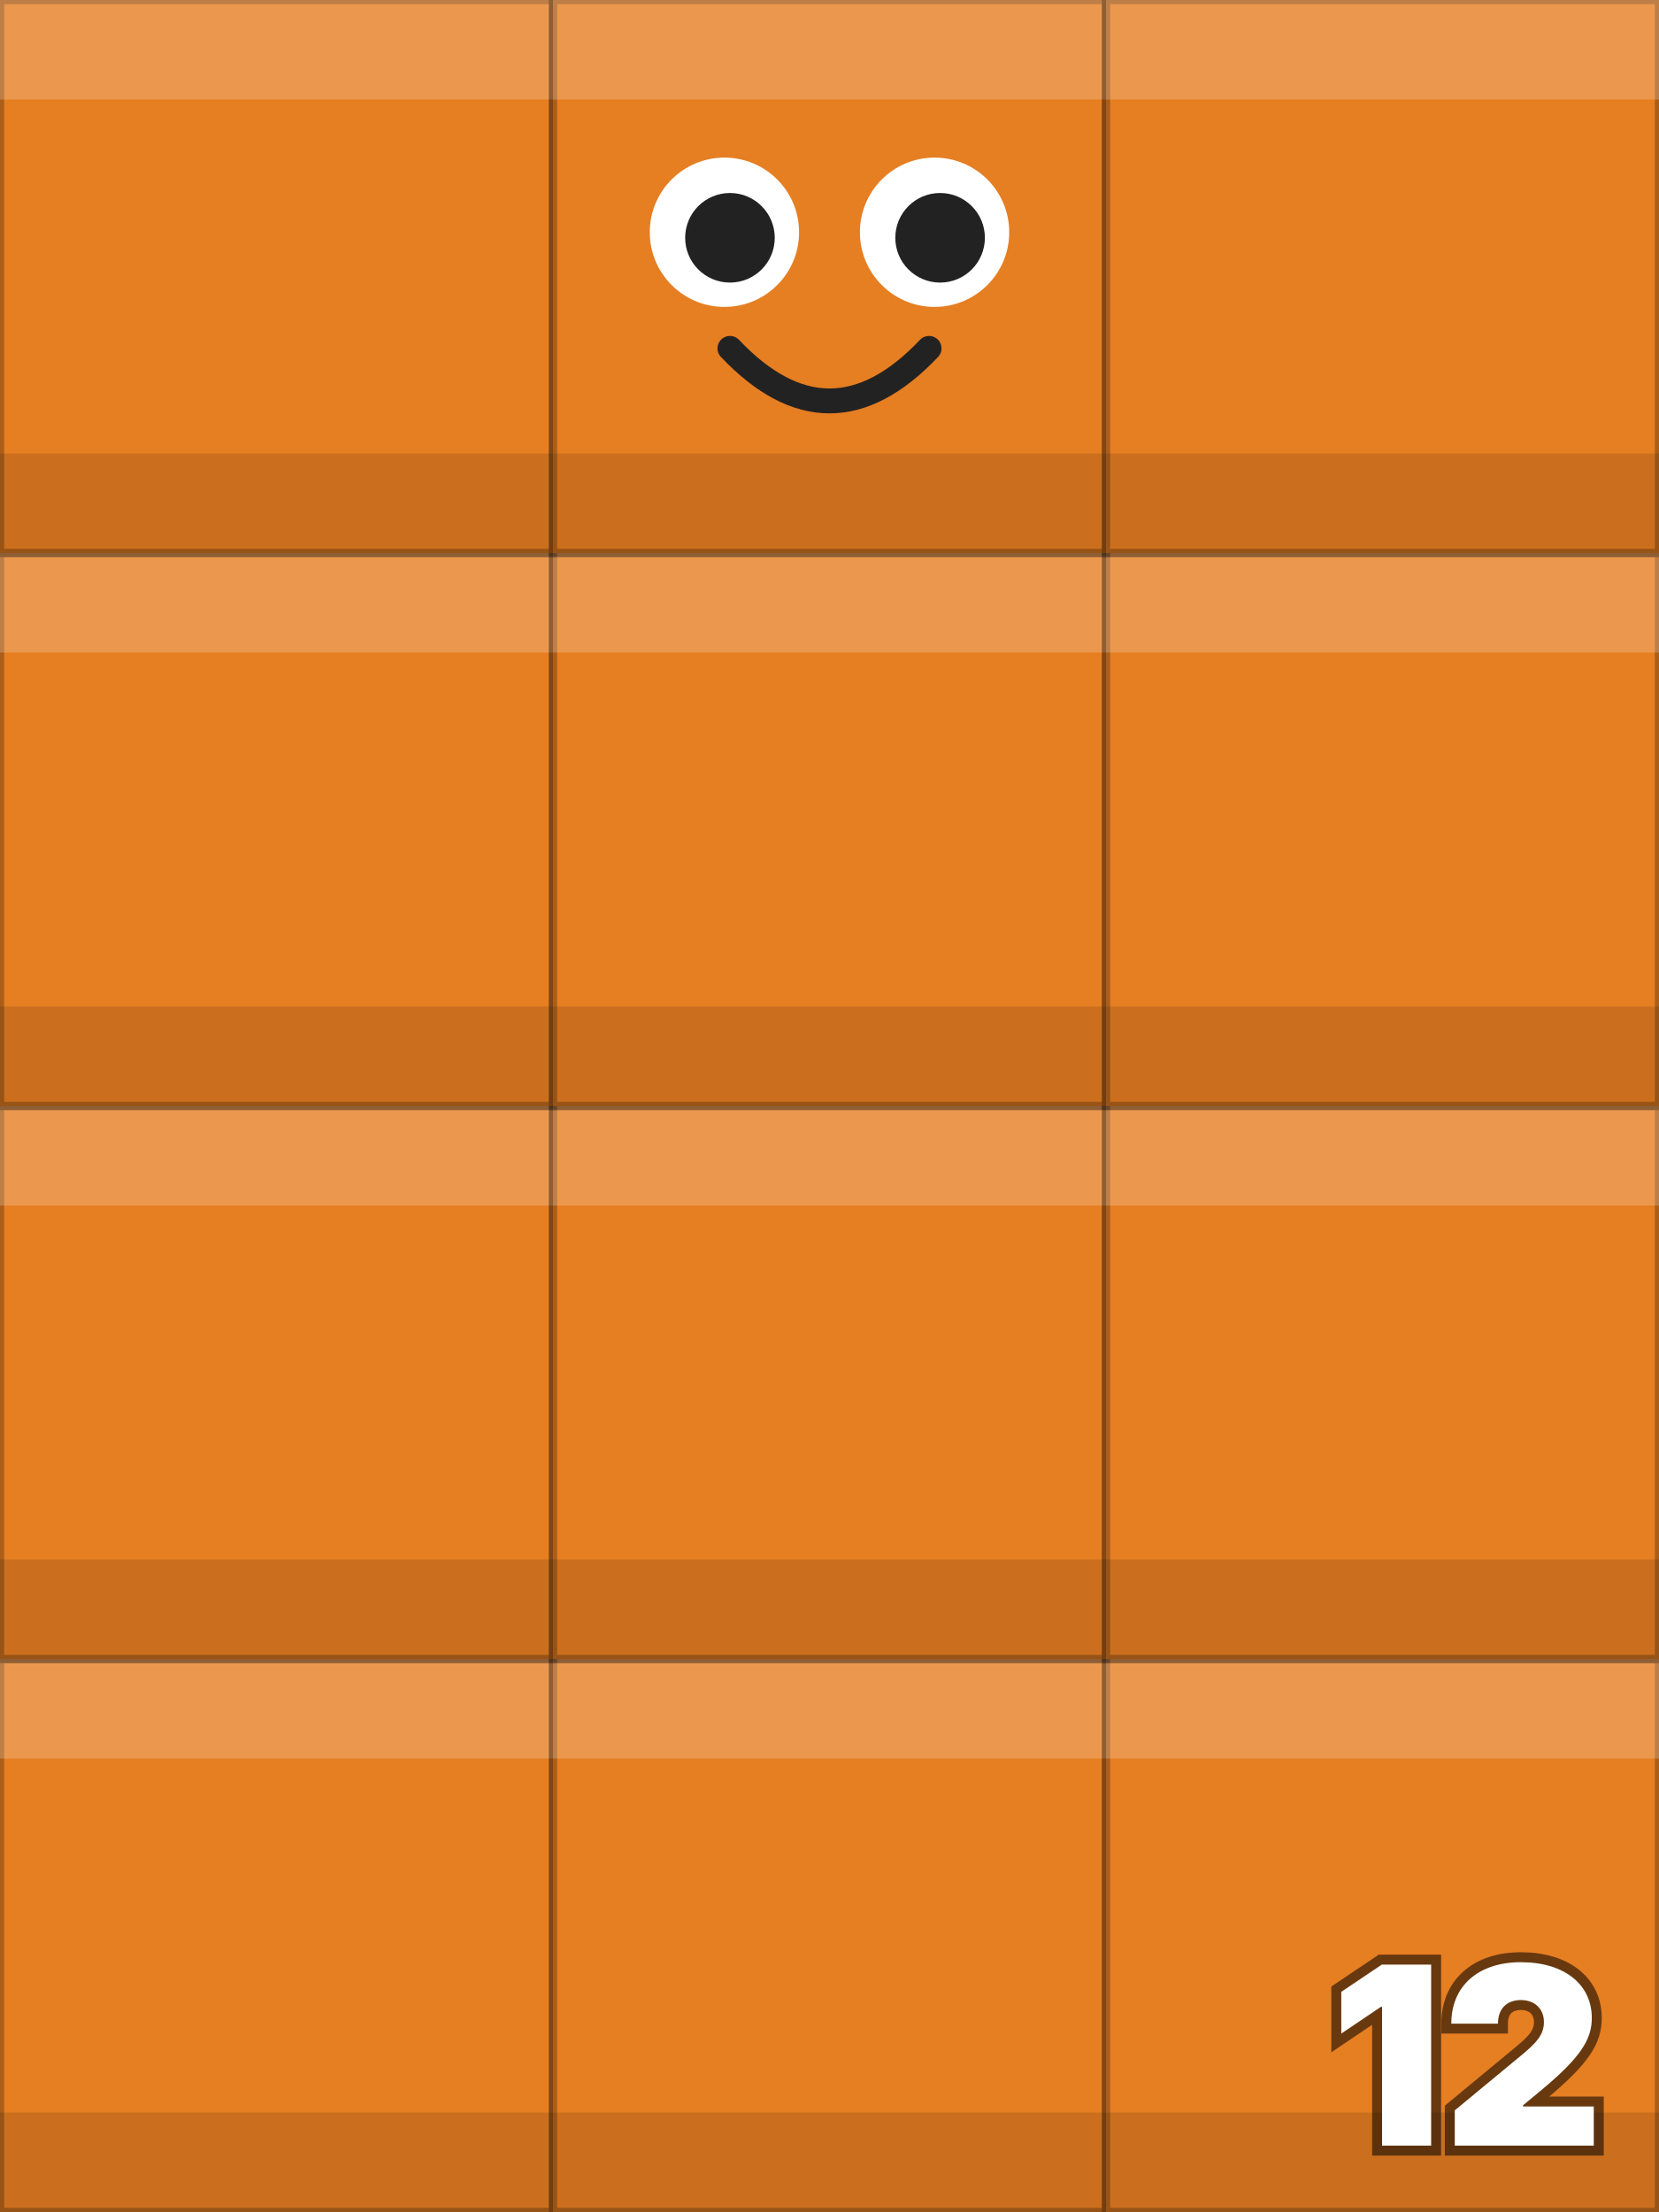
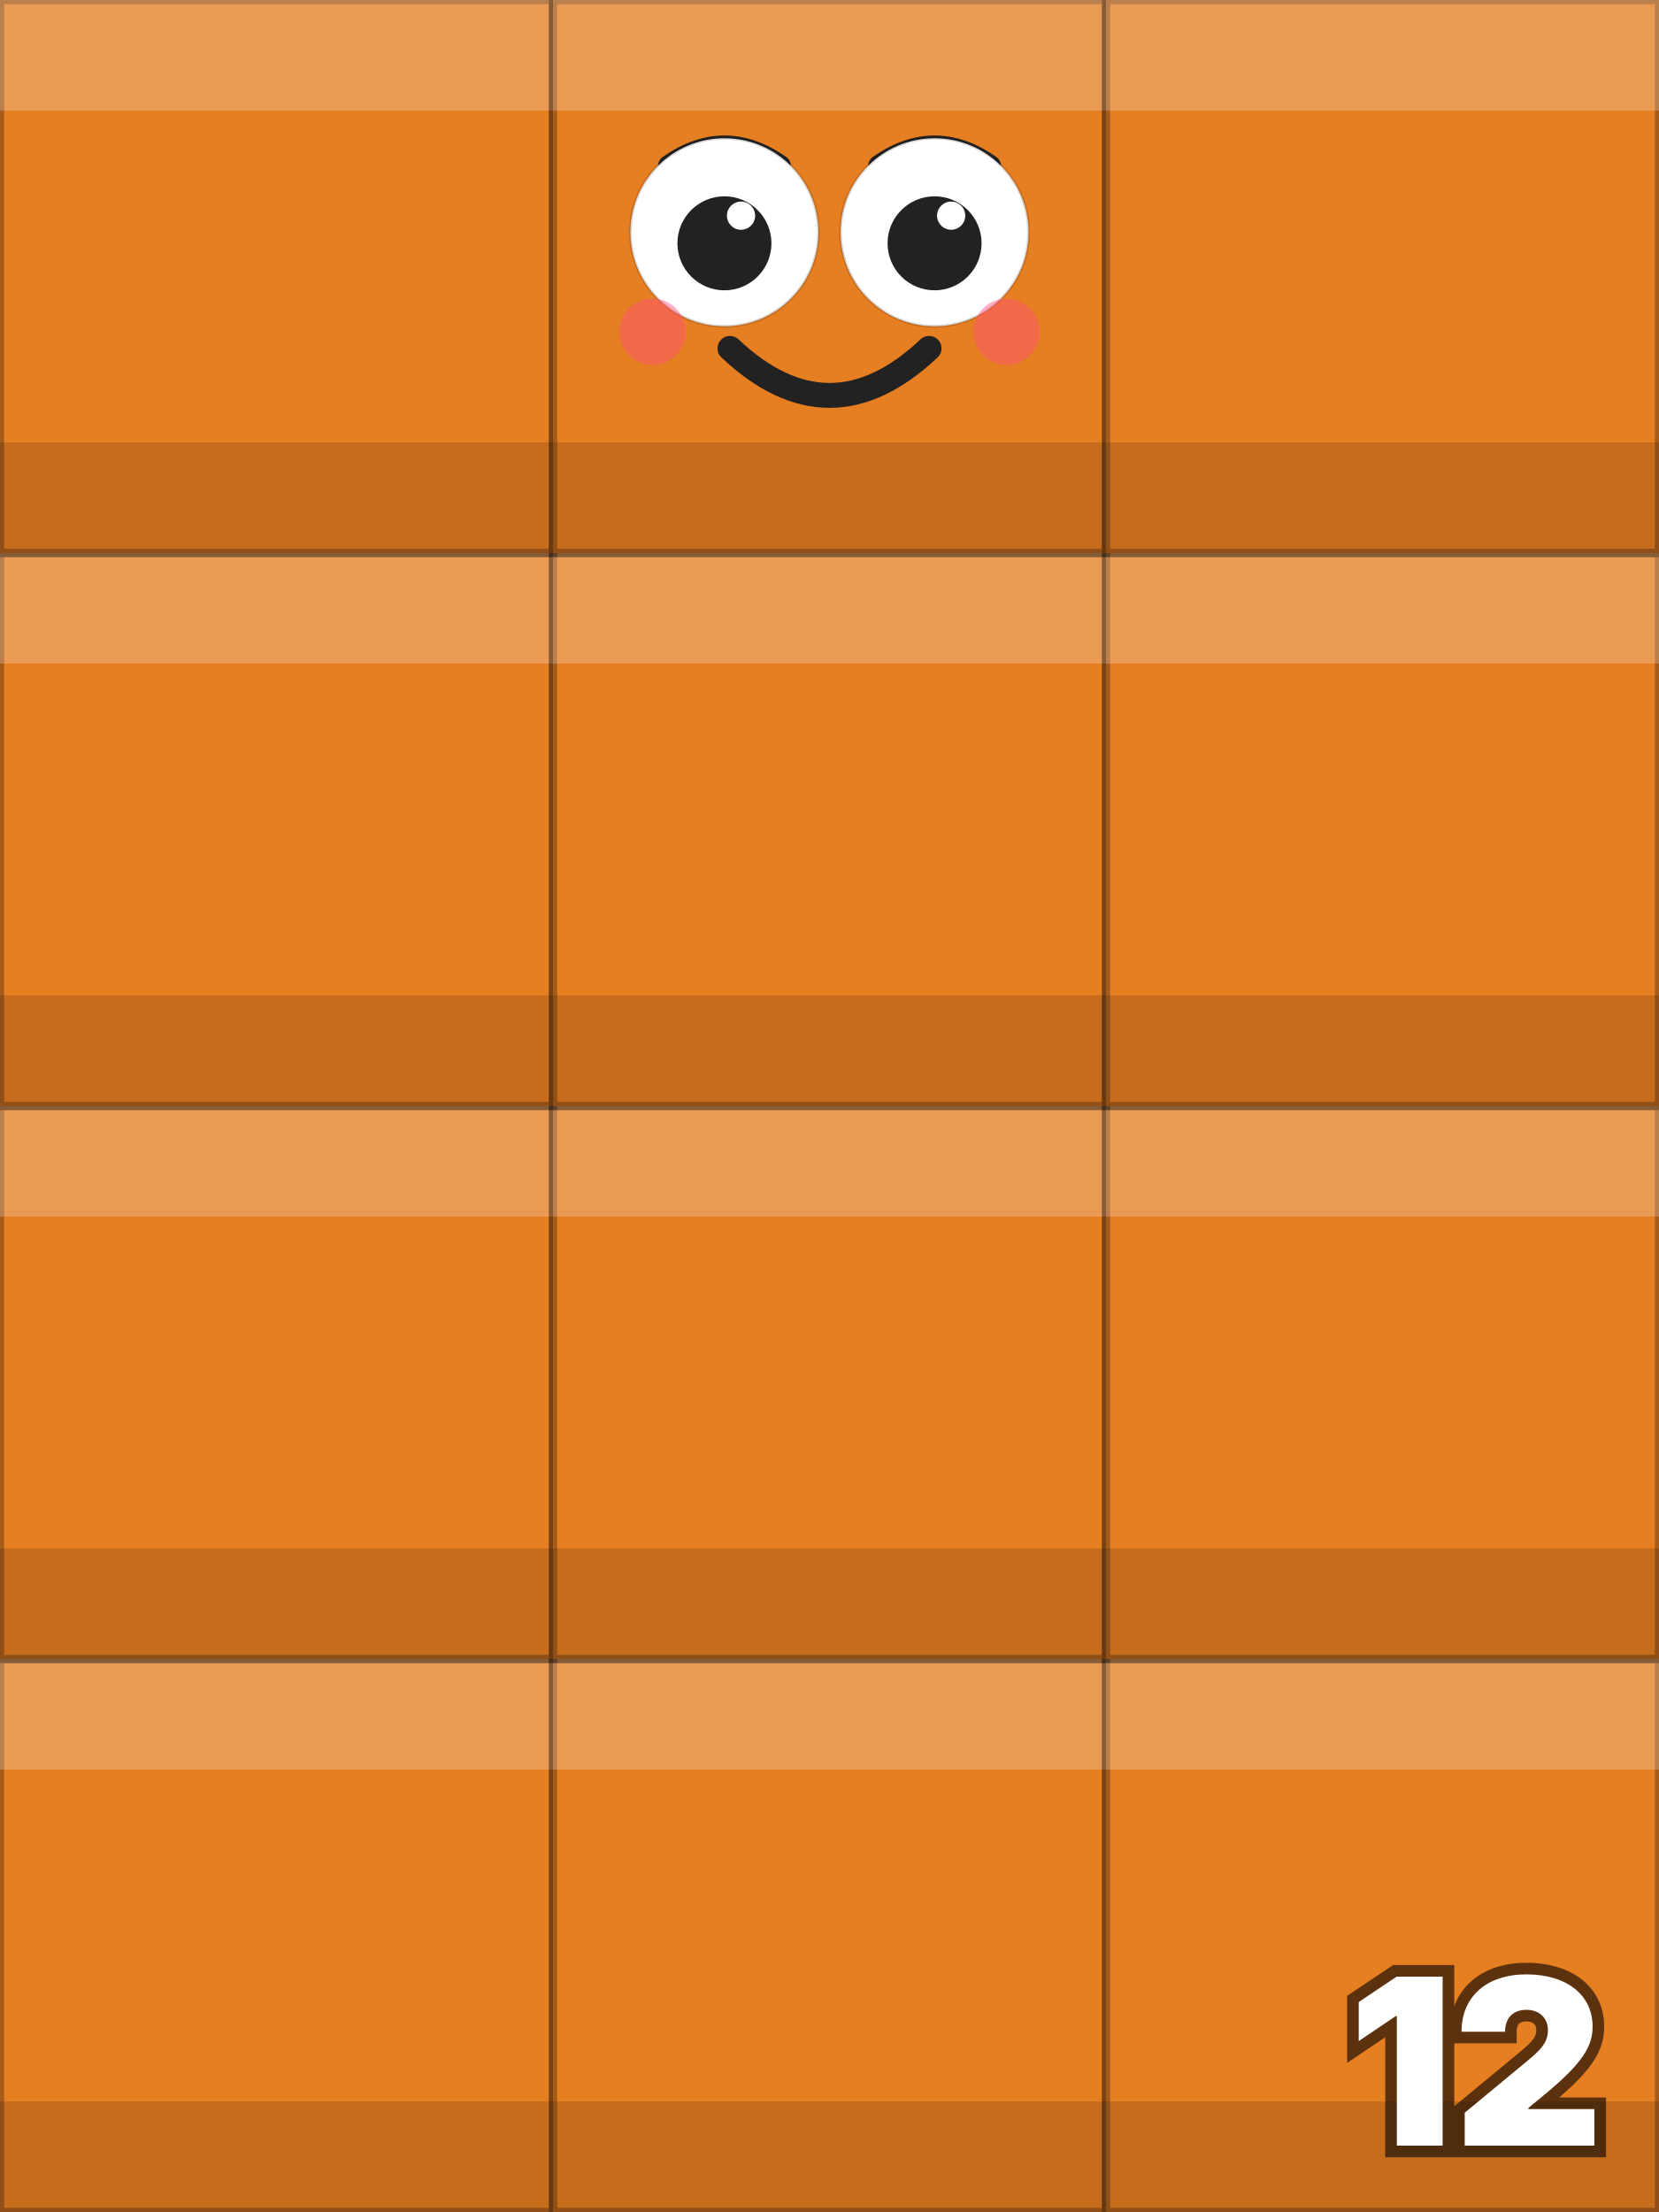
<svg xmlns="http://www.w3.org/2000/svg" viewBox="0 0 300 400" width="300" height="400">
-   <rect x="0" y="300" width="100" height="100" fill="#E67E22" stroke="rgba(0,0,0,0.25)" stroke-width="1.5" />
-   <rect x="0" y="300" width="100" height="18" fill="rgba(255,255,255,0.2)" />
-   <rect x="0" y="382" width="100" height="18" fill="rgba(0,0,0,0.12)" />
-   <rect x="100" y="300" width="100" height="100" fill="#E67E22" stroke="rgba(0,0,0,0.25)" stroke-width="1.5" />
-   <rect x="100" y="300" width="100" height="18" fill="rgba(255,255,255,0.2)" />
-   <rect x="100" y="382" width="100" height="18" fill="rgba(0,0,0,0.12)" />
-   <rect x="200" y="300" width="100" height="100" fill="#E67E22" stroke="rgba(0,0,0,0.25)" stroke-width="1.5" />
-   <rect x="200" y="300" width="100" height="18" fill="rgba(255,255,255,0.2)" />
-   <rect x="200" y="382" width="100" height="18" fill="rgba(0,0,0,0.12)" />
-   <rect x="0" y="200" width="100" height="100" fill="#E67E22" stroke="rgba(0,0,0,0.25)" stroke-width="1.5" />
-   <rect x="0" y="200" width="100" height="18" fill="rgba(255,255,255,0.2)" />
-   <rect x="0" y="282" width="100" height="18" fill="rgba(0,0,0,0.12)" />
-   <rect x="100" y="200" width="100" height="100" fill="#E67E22" stroke="rgba(0,0,0,0.25)" stroke-width="1.5" />
-   <rect x="100" y="200" width="100" height="18" fill="rgba(255,255,255,0.2)" />
-   <rect x="100" y="282" width="100" height="18" fill="rgba(0,0,0,0.12)" />
-   <rect x="200" y="200" width="100" height="100" fill="#E67E22" stroke="rgba(0,0,0,0.25)" stroke-width="1.5" />
-   <rect x="200" y="200" width="100" height="18" fill="rgba(255,255,255,0.2)" />
-   <rect x="200" y="282" width="100" height="18" fill="rgba(0,0,0,0.12)" />
-   <rect x="0" y="100" width="100" height="100" fill="#E67E22" stroke="rgba(0,0,0,0.25)" stroke-width="1.5" />
-   <rect x="0" y="100" width="100" height="18" fill="rgba(255,255,255,0.2)" />
-   <rect x="0" y="182" width="100" height="18" fill="rgba(0,0,0,0.12)" />
-   <rect x="100" y="100" width="100" height="100" fill="#E67E22" stroke="rgba(0,0,0,0.25)" stroke-width="1.5" />
-   <rect x="100" y="100" width="100" height="18" fill="rgba(255,255,255,0.2)" />
-   <rect x="100" y="182" width="100" height="18" fill="rgba(0,0,0,0.12)" />
-   <rect x="200" y="100" width="100" height="100" fill="#E67E22" stroke="rgba(0,0,0,0.25)" stroke-width="1.5" />
-   <rect x="200" y="100" width="100" height="18" fill="rgba(255,255,255,0.2)" />
-   <rect x="200" y="182" width="100" height="18" fill="rgba(0,0,0,0.12)" />
-   <rect x="0" y="0" width="100" height="100" fill="#E67E22" stroke="rgba(0,0,0,0.25)" stroke-width="1.5" />
-   <rect x="0" y="0" width="100" height="18" fill="rgba(255,255,255,0.2)" />
-   <rect x="0" y="82" width="100" height="18" fill="rgba(0,0,0,0.12)" />
-   <rect x="100" y="0" width="100" height="100" fill="#E67E22" stroke="rgba(0,0,0,0.25)" stroke-width="1.5" />
-   <rect x="100" y="0" width="100" height="18" fill="rgba(255,255,255,0.2)" />
-   <rect x="100" y="82" width="100" height="18" fill="rgba(0,0,0,0.12)" />
-   <rect x="200" y="0" width="100" height="100" fill="#E67E22" stroke="rgba(0,0,0,0.25)" stroke-width="1.5" />
-   <rect x="200" y="0" width="100" height="18" fill="rgba(255,255,255,0.2)" />
-   <rect x="200" y="82" width="100" height="18" fill="rgba(0,0,0,0.12)" />
-   <circle cx="131" cy="42" r="13.5" fill="white" />
-   <circle cx="132" cy="43" r="8.1" fill="#222" />
-   <circle cx="169" cy="42" r="13.5" fill="white" />
-   <circle cx="170" cy="43" r="8.1" fill="#222" />
-   <path d="M 132 63 Q 150 82, 168 63" stroke="#222" stroke-width="4.5" fill="none" stroke-linecap="round" />
-   <text x="290" y="388" font-family="-apple-system, BlinkMacSystemFont, 'Segoe UI', sans-serif" font-weight="900" font-size="45" fill="white" stroke="rgba(0,0,0,0.55)" stroke-width="3.6" paint-order="stroke fill" text-anchor="end">12</text>
+   <rect x="0" y="300" width="100" height="100" fill="#E67E22" stroke="rgba(0,0,0,0.28)" stroke-width="1.5" />
+   <rect x="0" y="300" width="100" height="20" fill="rgba(255,255,255,0.22)" />
+   <rect x="0" y="380" width="100" height="20" fill="rgba(0,0,0,0.14)" />
+   <rect x="100" y="300" width="100" height="100" fill="#E67E22" stroke="rgba(0,0,0,0.28)" stroke-width="1.5" />
+   <rect x="100" y="300" width="100" height="20" fill="rgba(255,255,255,0.22)" />
+   <rect x="100" y="380" width="100" height="20" fill="rgba(0,0,0,0.14)" />
+   <rect x="200" y="300" width="100" height="100" fill="#E67E22" stroke="rgba(0,0,0,0.28)" stroke-width="1.5" />
+   <rect x="200" y="300" width="100" height="20" fill="rgba(255,255,255,0.22)" />
+   <rect x="200" y="380" width="100" height="20" fill="rgba(0,0,0,0.14)" />
+   <rect x="0" y="200" width="100" height="100" fill="#E67E22" stroke="rgba(0,0,0,0.28)" stroke-width="1.5" />
+   <rect x="0" y="200" width="100" height="20" fill="rgba(255,255,255,0.22)" />
+   <rect x="0" y="280" width="100" height="20" fill="rgba(0,0,0,0.14)" />
+   <rect x="100" y="200" width="100" height="100" fill="#E67E22" stroke="rgba(0,0,0,0.28)" stroke-width="1.5" />
+   <rect x="100" y="200" width="100" height="20" fill="rgba(255,255,255,0.22)" />
+   <rect x="100" y="280" width="100" height="20" fill="rgba(0,0,0,0.14)" />
+   <rect x="200" y="200" width="100" height="100" fill="#E67E22" stroke="rgba(0,0,0,0.28)" stroke-width="1.5" />
+   <rect x="200" y="200" width="100" height="20" fill="rgba(255,255,255,0.22)" />
+   <rect x="200" y="280" width="100" height="20" fill="rgba(0,0,0,0.14)" />
+   <rect x="0" y="100" width="100" height="100" fill="#E67E22" stroke="rgba(0,0,0,0.28)" stroke-width="1.5" />
+   <rect x="0" y="100" width="100" height="20" fill="rgba(255,255,255,0.22)" />
+   <rect x="0" y="180" width="100" height="20" fill="rgba(0,0,0,0.14)" />
+   <rect x="100" y="100" width="100" height="100" fill="#E67E22" stroke="rgba(0,0,0,0.28)" stroke-width="1.5" />
+   <rect x="100" y="100" width="100" height="20" fill="rgba(255,255,255,0.22)" />
+   <rect x="100" y="180" width="100" height="20" fill="rgba(0,0,0,0.14)" />
+   <rect x="200" y="100" width="100" height="100" fill="#E67E22" stroke="rgba(0,0,0,0.28)" stroke-width="1.5" />
+   <rect x="200" y="100" width="100" height="20" fill="rgba(255,255,255,0.22)" />
+   <rect x="200" y="180" width="100" height="20" fill="rgba(0,0,0,0.14)" />
+   <rect x="0" y="0" width="100" height="100" fill="#E67E22" stroke="rgba(0,0,0,0.28)" stroke-width="1.5" />
+   <rect x="0" y="0" width="100" height="20" fill="rgba(255,255,255,0.22)" />
+   <rect x="0" y="80" width="100" height="20" fill="rgba(0,0,0,0.14)" />
+   <rect x="100" y="0" width="100" height="100" fill="#E67E22" stroke="rgba(0,0,0,0.28)" stroke-width="1.5" />
+   <rect x="100" y="0" width="100" height="20" fill="rgba(255,255,255,0.22)" />
+   <rect x="100" y="80" width="100" height="20" fill="rgba(0,0,0,0.14)" />
+   <rect x="200" y="0" width="100" height="100" fill="#E67E22" stroke="rgba(0,0,0,0.28)" stroke-width="1.5" />
+   <rect x="200" y="0" width="100" height="20" fill="rgba(255,255,255,0.22)" />
+   <rect x="200" y="80" width="100" height="20" fill="rgba(0,0,0,0.14)" />
+   <path d="M 121 30 Q 131 23, 141 30" stroke="#222" stroke-width="4" fill="none" stroke-linecap="round" />
+   <path d="M 159 30 Q 169 23, 179 30" stroke="#222" stroke-width="4" fill="none" stroke-linecap="round" />
+   <circle cx="131" cy="42" r="17" fill="white" stroke="rgba(0,0,0,0.15)" stroke-width="0.5" />
+   <circle cx="169" cy="42" r="17" fill="white" stroke="rgba(0,0,0,0.15)" stroke-width="0.5" />
+   <circle cx="131" cy="44" r="8.5" fill="#222" />
+   <circle cx="169" cy="44" r="8.5" fill="#222" />
+   <circle cx="134" cy="39" r="2.55" fill="white" />
+   <circle cx="172" cy="39" r="2.55" fill="white" />
+   <circle cx="118" cy="60" r="6" fill="rgba(255,80,120,0.45)" />
+   <circle cx="182" cy="60" r="6" fill="rgba(255,80,120,0.45)" />
+   <path d="M 132 63 Q 150 80, 168 63" stroke="#222" stroke-width="4.5" fill="none" stroke-linecap="round" />
+   <text x="290" y="388" font-family="-apple-system, BlinkMacSystemFont, 'Segoe UI', sans-serif" font-weight="900" font-size="42" fill="white" stroke="rgba(0,0,0,0.6)" stroke-width="4.2" paint-order="stroke fill" text-anchor="end">12</text>
</svg>
